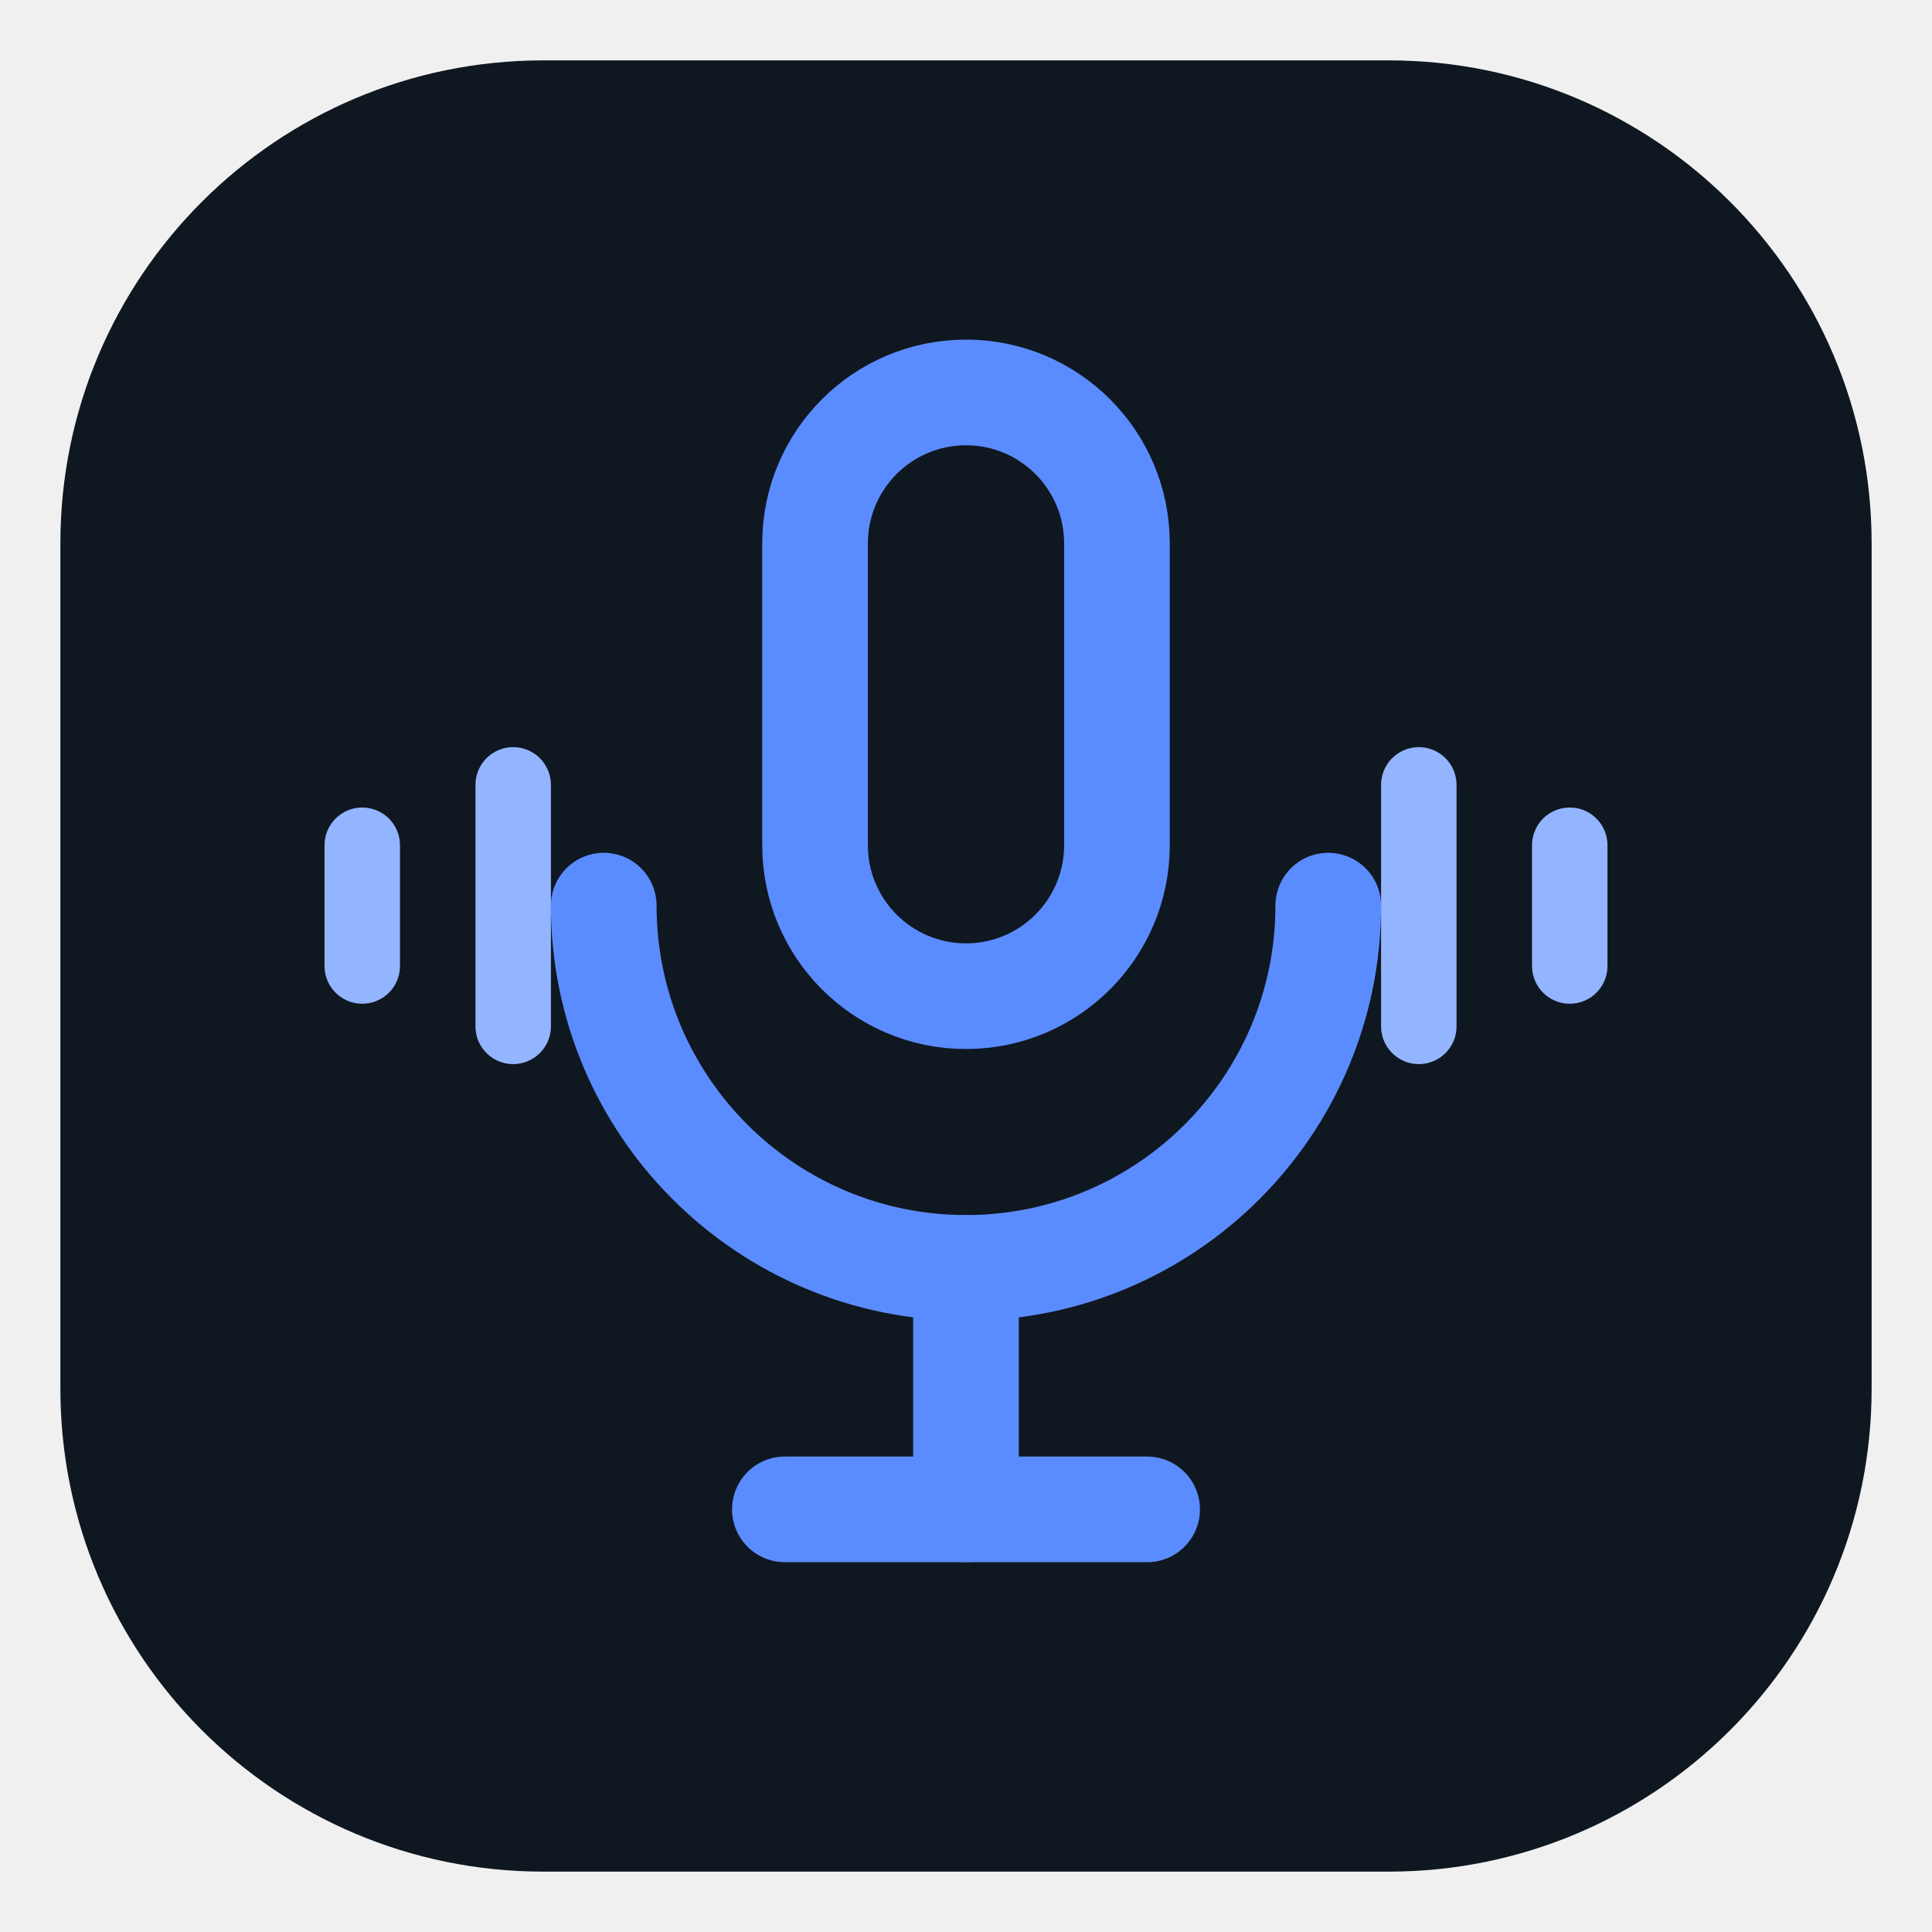
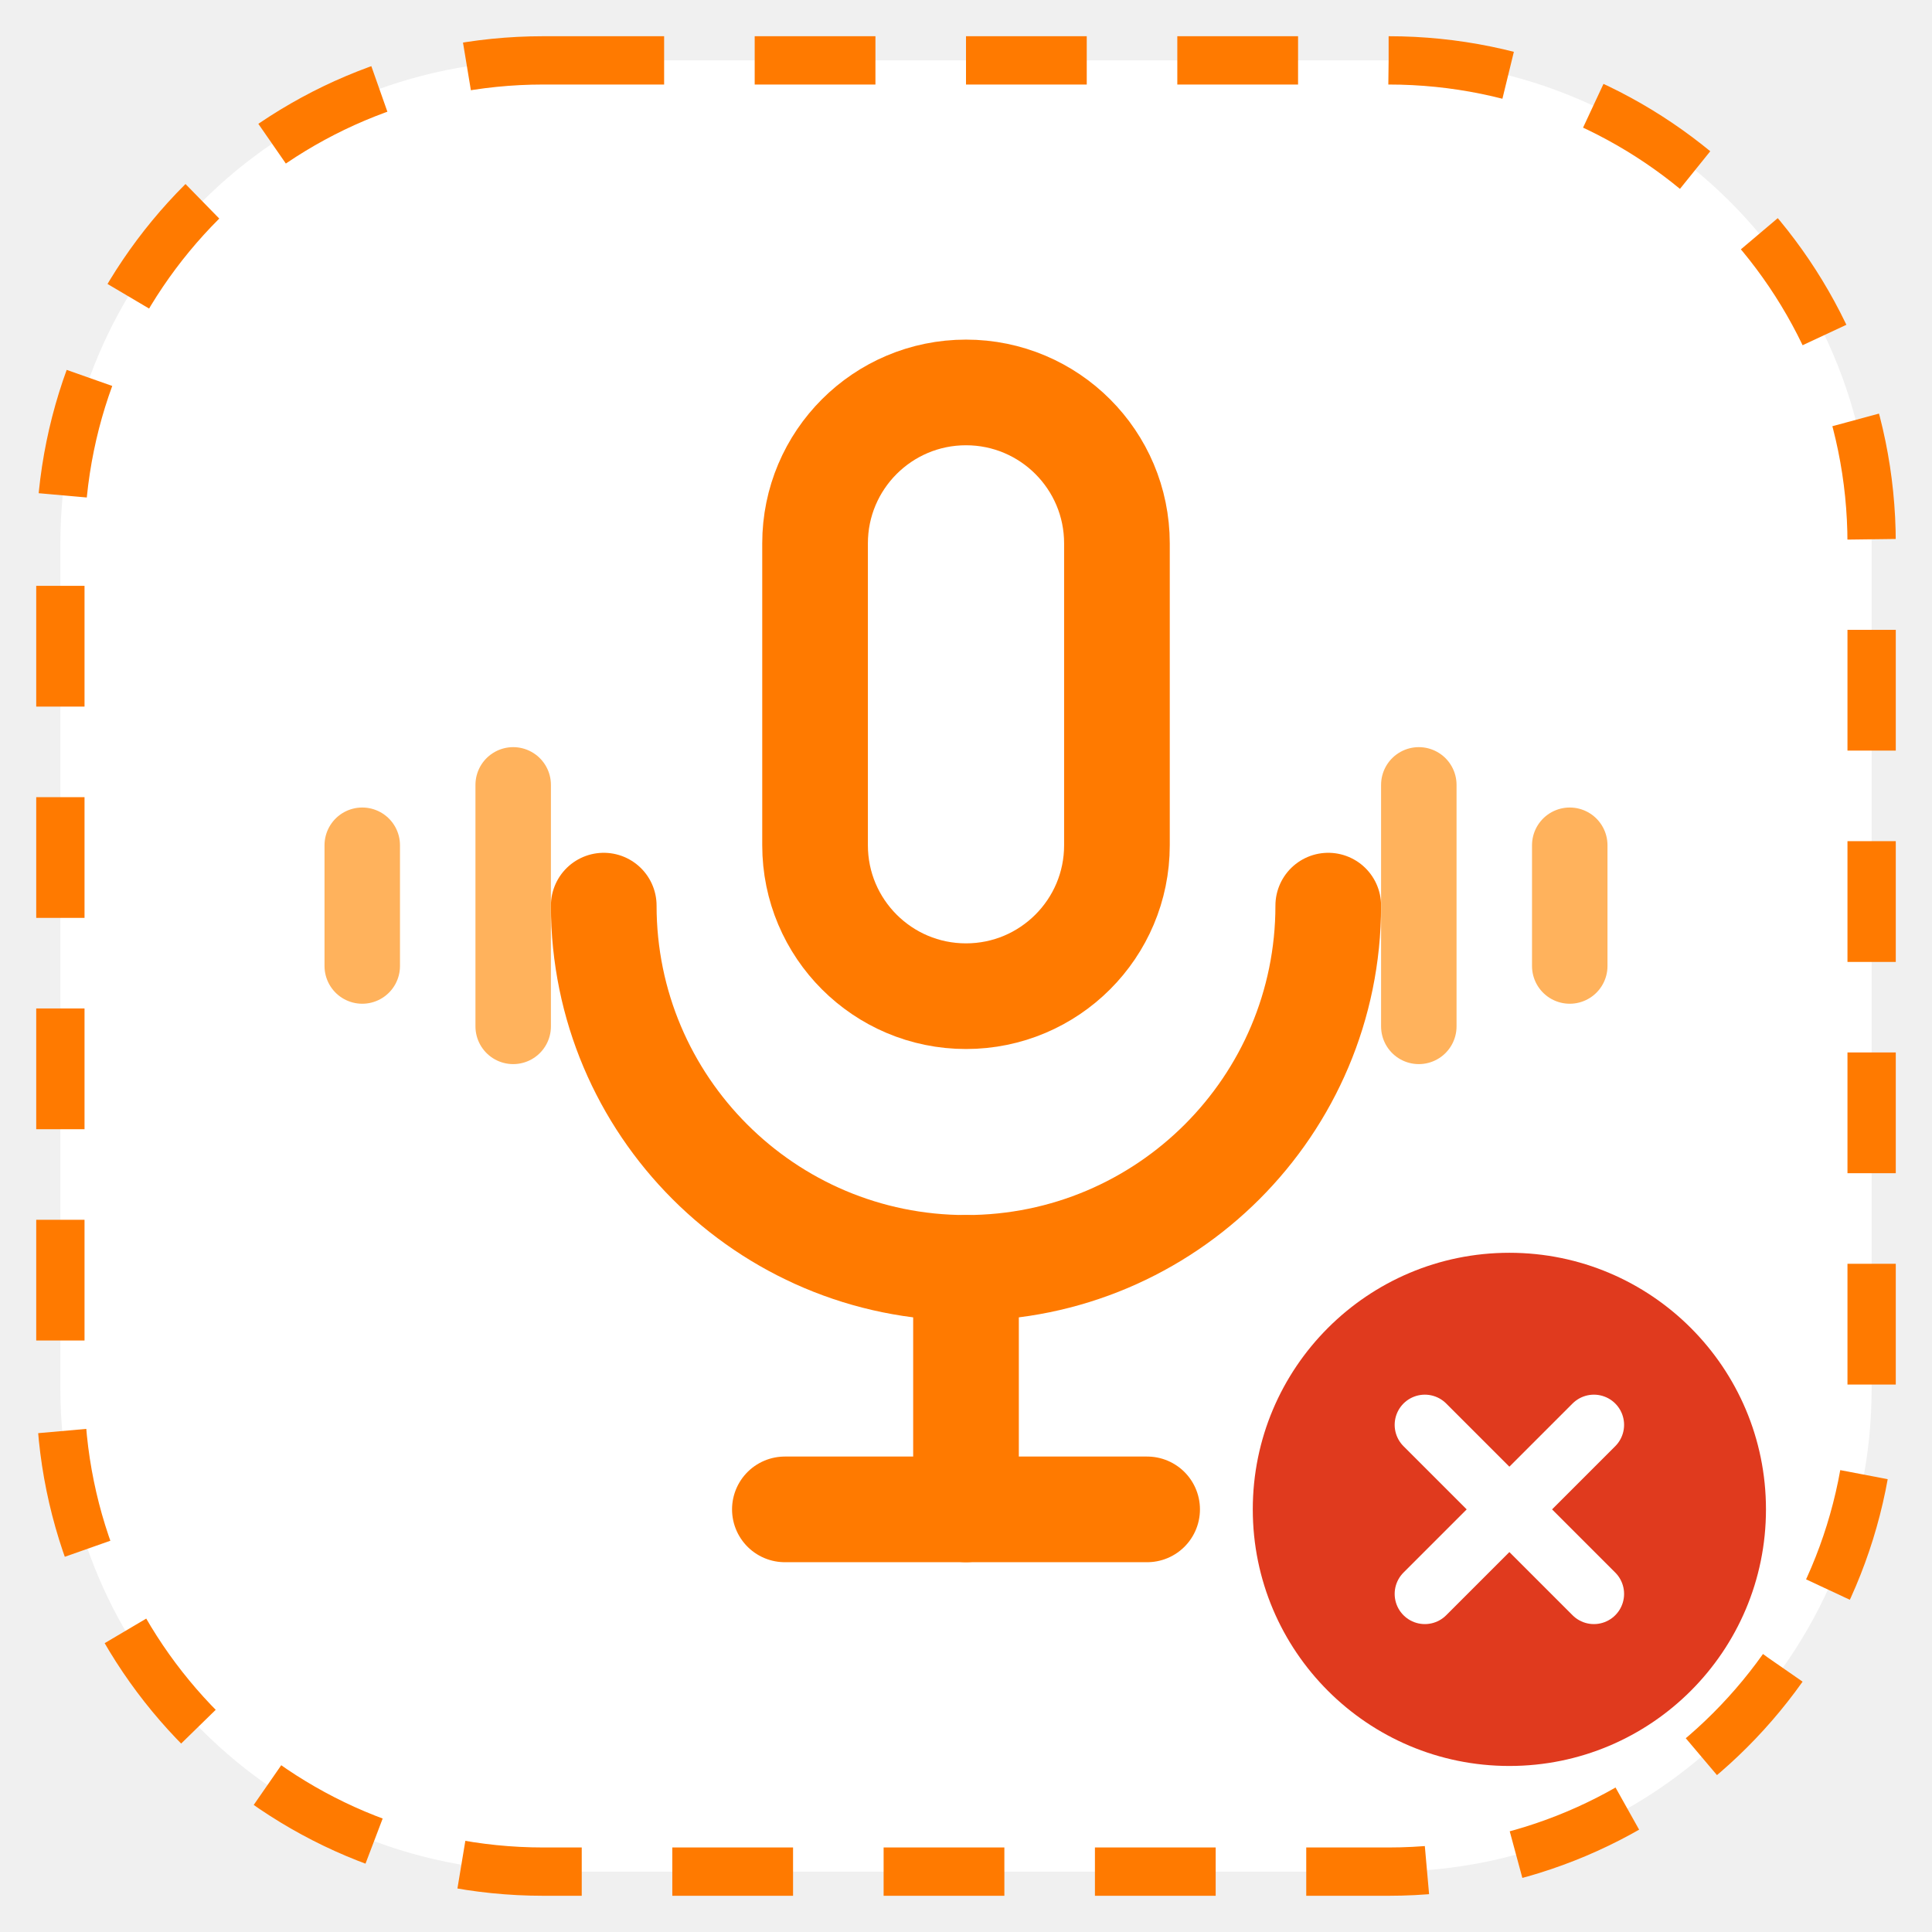
<svg xmlns="http://www.w3.org/2000/svg" viewBox="0 0 64 64" width="64" height="64" role="img" aria-label="Voice extension">
-   <rect x="2" y="2" width="60" height="60" rx="16" fill="#0F1720" />
-   <rect x="27" y="13" width="10" height="20" rx="5" stroke="#5B8CFF" stroke-width="3.5" fill="none" />
-   <path d="M20 30a12 12 0 0 0 24 0" stroke="#5B8CFF" stroke-width="3.5" stroke-linecap="round" fill="none" />
-   <path d="M32 42v8" stroke="#5B8CFF" stroke-width="3.5" stroke-linecap="round" />
-   <path d="M26 50h12" stroke="#5B8CFF" stroke-width="3.5" stroke-linecap="round" />
-   <path d="M17 26v8M12 28v4M47 26v8M52 28v4" stroke="#93B4FF" stroke-width="2.5" stroke-linecap="round" />
+   <rect x="2" y="2" width="60" height="60" rx="16" fill="#FFFFFF" stroke="#FF7A00" stroke-width="1.6" stroke-dasharray="4 3" />
+   <rect x="27" y="13" width="10" height="20" rx="5" stroke="#FF7A00" stroke-width="3.5" fill="none" />
+   <path d="M20 30a12 12 0 0 0 24 0" stroke="#FF7A00" stroke-width="3.5" stroke-linecap="round" fill="none" />
+   <path d="M32 42v8" stroke="#FF7A00" stroke-width="3.5" stroke-linecap="round" />
+   <path d="M26 50h12" stroke="#FF7A00" stroke-width="3.5" stroke-linecap="round" />
+   <path d="M17 26v8M12 28v4M47 26v8M52 28v4" stroke="#FFB25C" stroke-width="2.5" stroke-linecap="round" />
+   <circle cx="50" cy="50" r="8.5" fill="#E03A1E" />
+   <path d="M47.2 47.2l5.6 5.6M52.8 47.2l-5.6 5.6" stroke="#FFFFFF" stroke-width="2" stroke-linecap="round" />
</svg>
